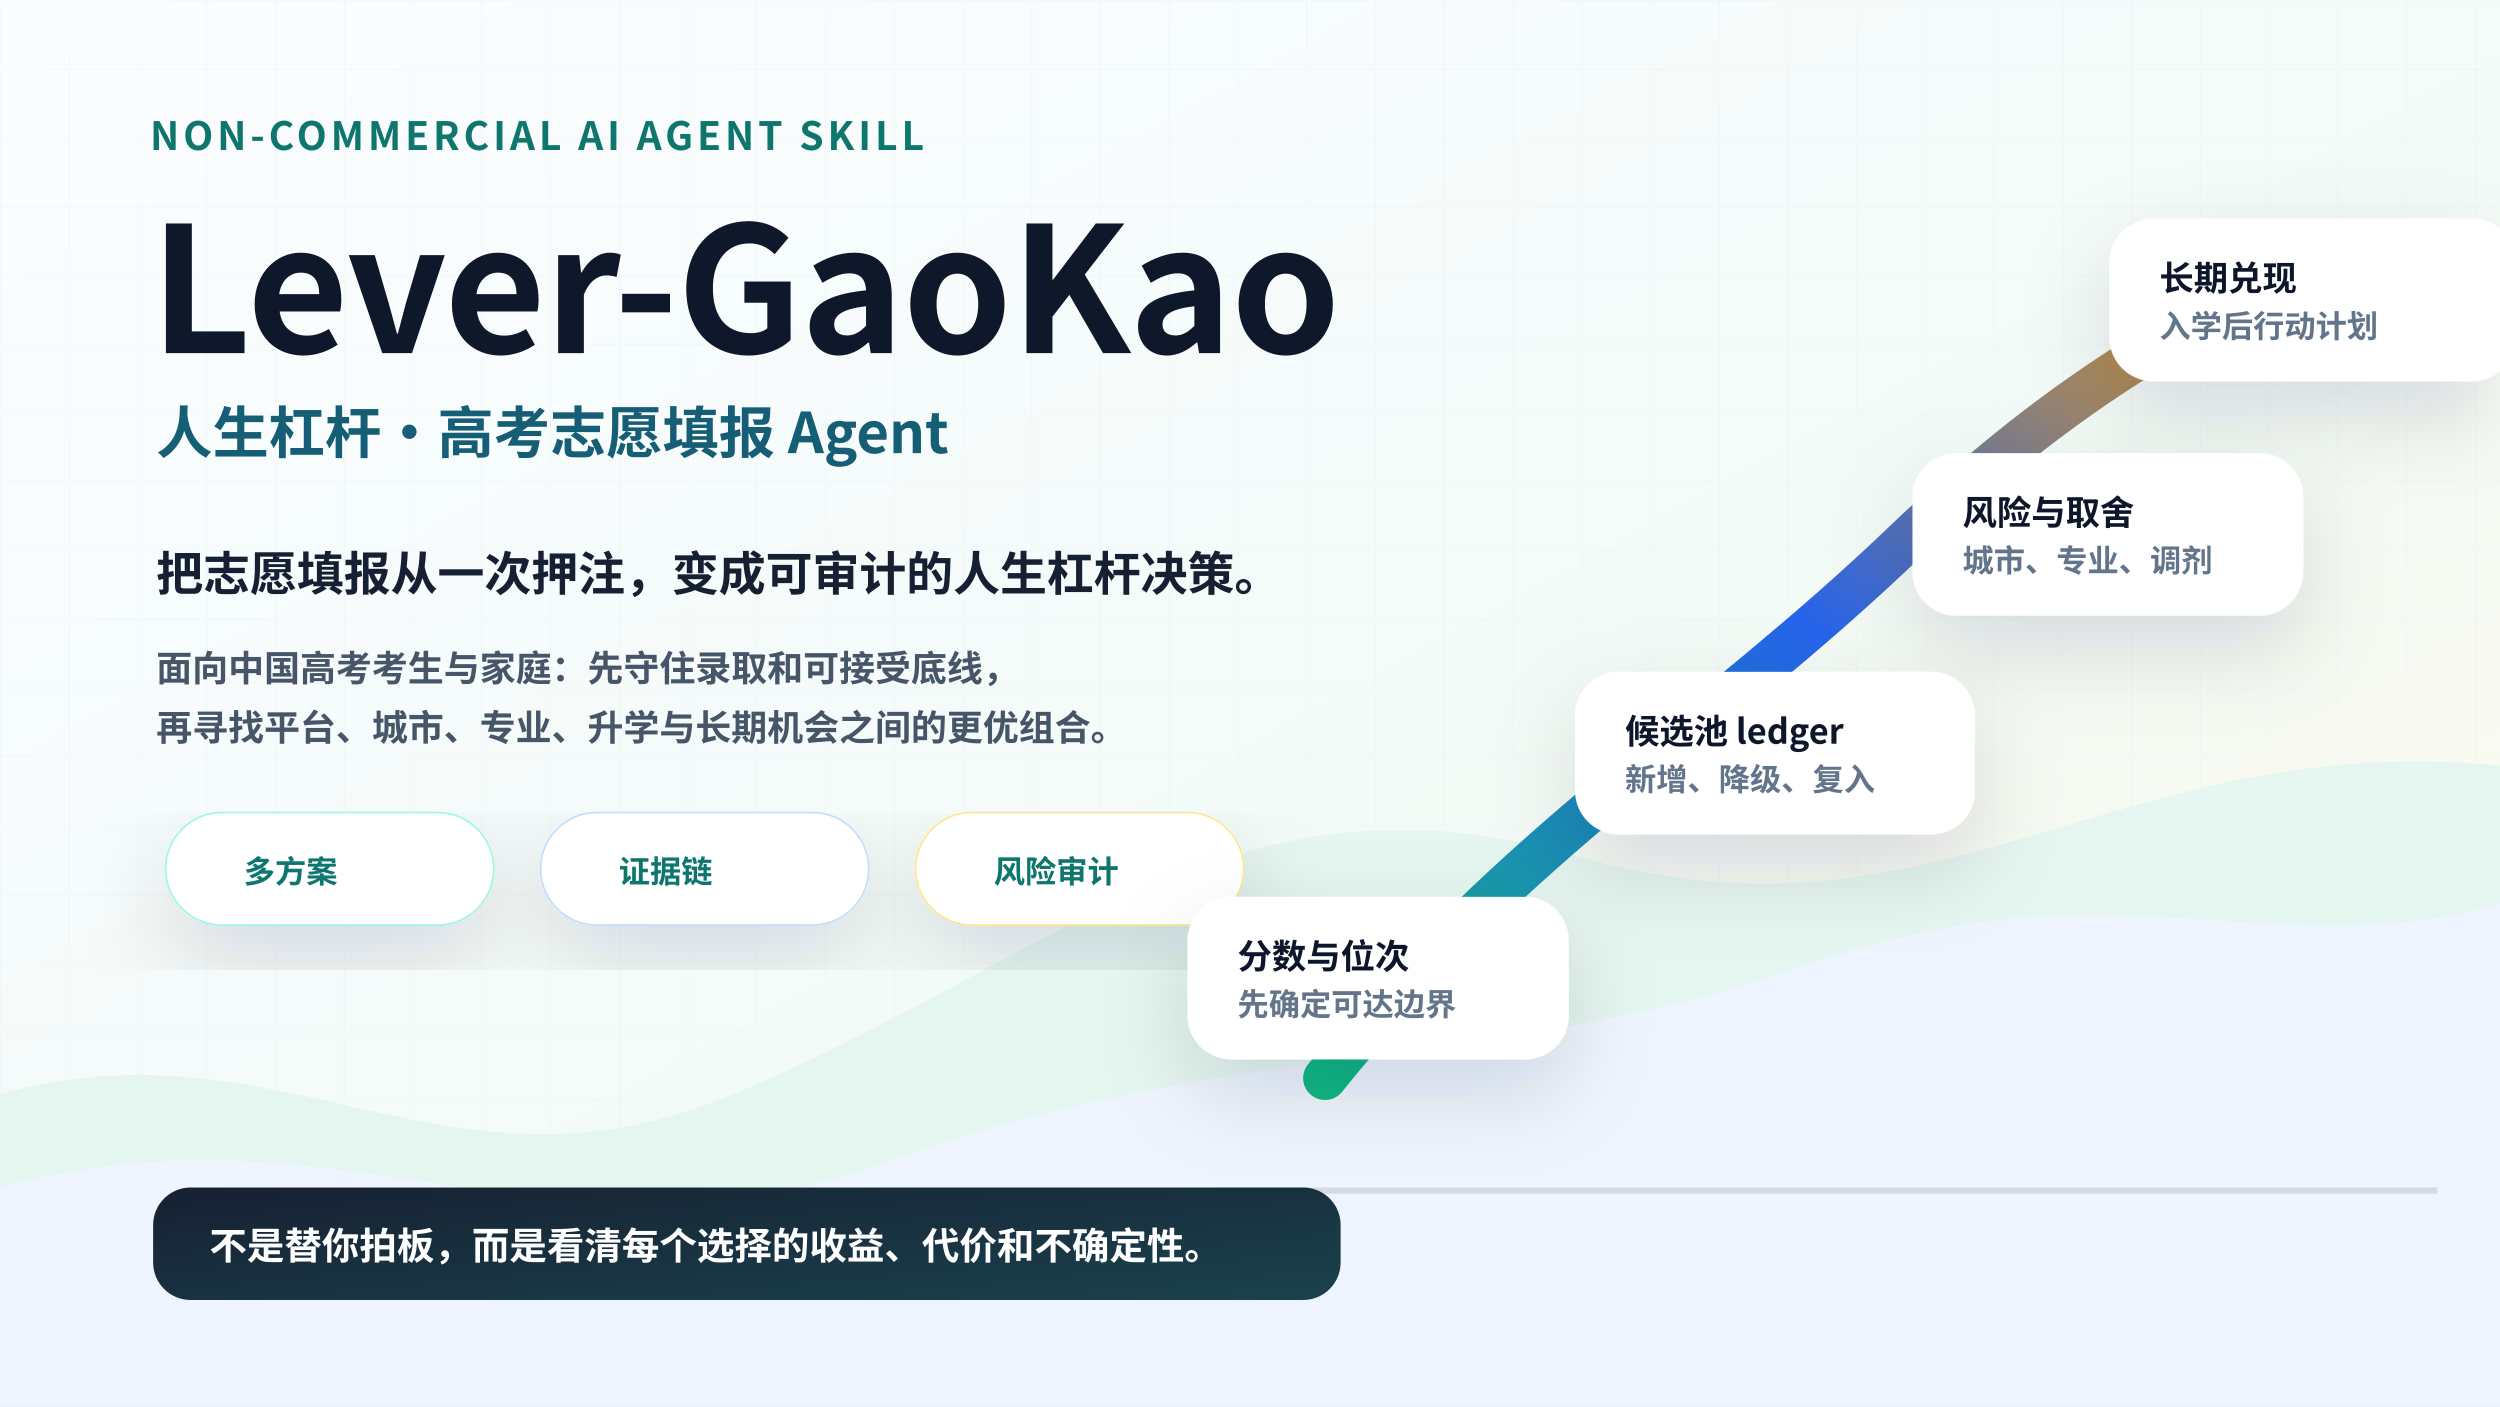
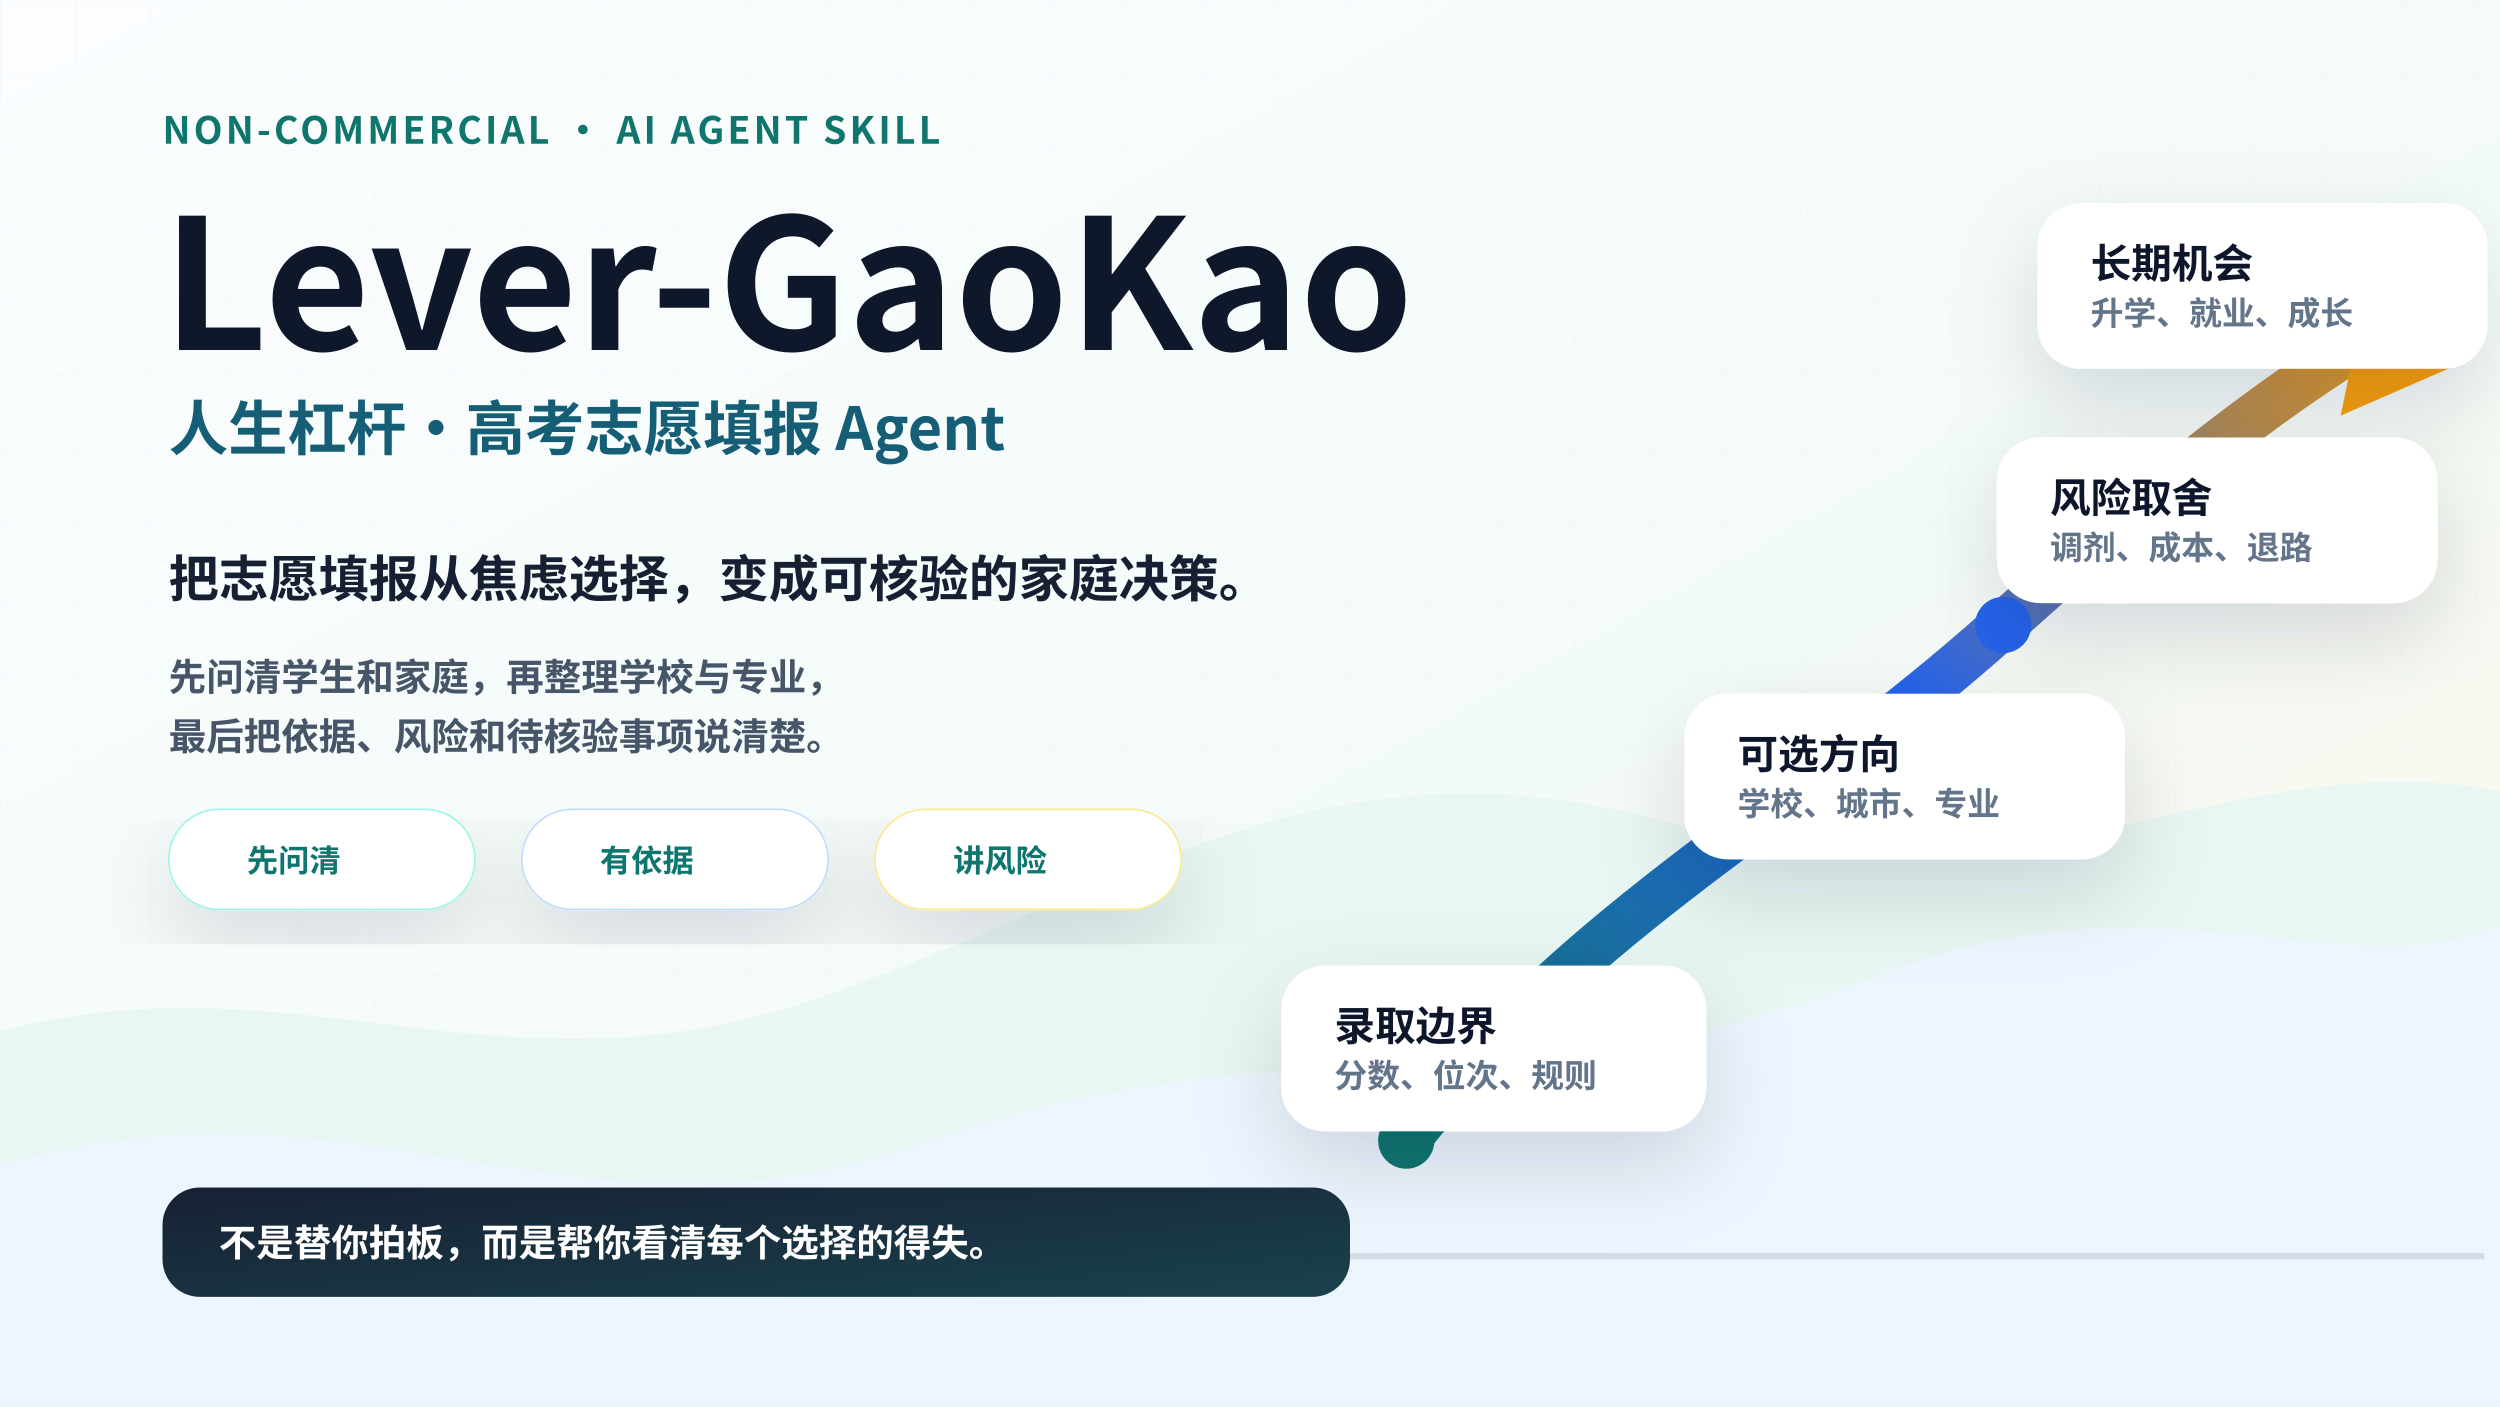
- <svg xmlns="http://www.w3.org/2000/svg" width="1600" height="900" viewBox="0 0 1600 900" role="img" aria-label="Lever-GaoKao 路演封面：人生杠杆・高考志愿填报 Agent">
+ <svg xmlns="http://www.w3.org/2000/svg" width="1600" height="900" viewBox="0 0 1600 900" role="img" aria-label="Lever-GaoKao 封面：人生杠杆・高考志愿填报 Agent">
  <defs>
-     <linearGradient id="paper" x1="0" y1="0" x2="1" y2="1">
-       <stop offset="0" stop-color="#fbfcff" />
-       <stop offset="0.55" stop-color="#f3fbf8" />
-       <stop offset="1" stop-color="#fff8e8" />
+     <linearGradient id="bg" x1="0" y1="0" x2="1" y2="1">
+       <stop offset="0" stop-color="#fbfdff" />
+       <stop offset="0.58" stop-color="#f3fbf8" />
+       <stop offset="1" stop-color="#fff7e6" />
    </linearGradient>
-     <linearGradient id="ink" x1="0" y1="0" x2="1" y2="1">
+     <linearGradient id="route" x1="0" y1="1" x2="1" y2="0">
+       <stop offset="0" stop-color="#0f766e" />
+       <stop offset="0.52" stop-color="#2563eb" />
+       <stop offset="1" stop-color="#f59e0b" />
+     </linearGradient>
+     <linearGradient id="navy" x1="0" y1="0" x2="1" y2="1">
      <stop offset="0" stop-color="#0f172a" />
      <stop offset="1" stop-color="#123b46" />
    </linearGradient>
-     <linearGradient id="rise" x1="0" y1="1" x2="1" y2="0">
-       <stop offset="0" stop-color="#10b981" />
-       <stop offset="0.52" stop-color="#2563eb" />
-       <stop offset="1" stop-color="#f59e0b" />
-     </linearGradient>
-     <filter id="softShadow" x="-20%" y="-30%" width="140%" height="170%">
-       <feDropShadow dx="0" dy="22" stdDeviation="28" flood-color="#0f172a" flood-opacity="0.13" />
+     <filter id="shadow" x="-20%" y="-25%" width="140%" height="160%">
+       <feDropShadow dx="0" dy="22" stdDeviation="28" flood-color="#0f172a" flood-opacity="0.14" />
    </filter>
-     <pattern id="grid" width="44" height="44" patternUnits="userSpaceOnUse">
-       <path d="M44 0H0V44" fill="none" stroke="#d8e4ee" stroke-width="1" opacity=".45" />
+     <pattern id="grid" width="48" height="48" patternUnits="userSpaceOnUse">
+       <path d="M48 0H0V48" fill="none" stroke="#dbe7ef" stroke-width="1" opacity="0.45" />
    </pattern>
    <style>
      .font{font-family:-apple-system,BlinkMacSystemFont,"PingFang SC","Noto Sans CJK SC","Microsoft YaHei",Arial,sans-serif}
-       .eyebrow{font-size:25px;font-weight:750;letter-spacing:2.5px;fill:#0f766e}
-       .title{font-size:112px;font-weight:850;letter-spacing:-1px;fill:#0f172a}
-       .subtitle{font-size:36px;font-weight:760;fill:#155e75}
-       .claim{font-size:30px;font-weight:760;fill:#172033}
-       .body{font-size:23px;font-weight:560;line-height:1.5;fill:#475569}
-       .small{font-size:20px;font-weight:650;fill:#64748b}
-       .label{font-size:22px;font-weight:800;fill:#0f172a}
-       .tag{font-size:20px;font-weight:760;fill:#0f766e}
+       .eyebrow{font-size:24px;font-weight:760;letter-spacing:2px;fill:#0f766e}
+       .title{font-size:116px;font-weight:860;fill:#0f172a}
+       .subtitle{font-size:38px;font-weight:780;fill:#155e75}
+       .lead{font-size:32px;font-weight:760;fill:#172033}
+       .body{font-size:24px;font-weight:560;fill:#475569}
+       .small{font-size:20px;font-weight:680;fill:#64748b}
+       .cardTitle{font-size:26px;font-weight:830;fill:#0f172a}
+       .cardText{font-size:21px;font-weight:620;fill:#64748b}
+       .pill{font-size:20px;font-weight:760;fill:#0f766e}
    </style>
  </defs>
-   <rect width="1600" height="900" fill="url(#paper)" />
-   <rect width="1600" height="900" fill="url(#grid)" opacity=".55" />
-   <path d="M0 700 C185 650 285 778 470 700 C680 612 790 485 1010 548 C1240 615 1355 466 1600 490 L1600 900 L0 900Z" fill="#e5f5f0" />
-   <path d="M0 760 C220 700 350 820 560 746 C800 660 950 690 1165 615 C1350 550 1460 620 1600 578 L1600 900 L0 900Z" fill="#eef5ff" opacity=".95" />
-   <g transform="translate(96 96)">
-     <text class="font eyebrow" x="0" y="0">NON-COMMERCIAL AI AGENT SKILL</text>
-     <text class="font title" x="0" y="130">Lever-GaoKao</text>
-     <text class="font subtitle" x="4" y="194">人生杠杆・高考志愿填报 Agent</text>
-     <text class="font claim" x="4" y="282">把志愿填报从一次押注，变成可审计的人生杠杆决策。</text>
-     <text class="font body" x="4" y="340">面向中国高考考生与家庭：先守住录取和可接受底线，</text>
-     <text class="font body" x="4" y="378">再寻找平台、城市、专业、升学与长期机会之间的更优组合。</text>
+   <rect width="1600" height="900" fill="url(#bg)" />
+   <rect width="1600" height="900" fill="url(#grid)" opacity="0.55" />
+   <path d="M0 660 C190 610 320 708 520 640 C720 572 850 460 1080 530 C1288 594 1420 474 1600 506 L1600 900 L0 900Z" fill="#e8f7f3" />
+   <path d="M0 746 C230 678 370 812 596 730 C820 650 980 714 1198 626 C1378 552 1500 636 1600 592 L1600 900 L0 900Z" fill="#edf5ff" opacity="0.95" />
+   <g transform="translate(104 92)">
+     <text class="font eyebrow" x="0" y="0">NON-COMMERCIAL · AI AGENT SKILL</text>
+     <text class="font title" x="0" y="132">Lever-GaoKao</text>
+     <text class="font subtitle" x="4" y="196">人生杠杆・高考志愿填报 Agent</text>
+     <text class="font lead" x="4" y="290">把志愿填报从焦虑选择，变成可核验的家庭决策。</text>
+     <text class="font body" x="4" y="350">先问清学生和家庭，再整理学校与专业，</text>
+     <text class="font body" x="4" y="388">最后把依据、风险和待核验事项说清楚。</text>
  </g>
-   <g transform="translate(106 520)" filter="url(#softShadow)">
-     <rect width="210" height="72" rx="36" fill="#ffffff" stroke="#99f6e4" />
-     <text class="font tag" x="50" y="45">多方案</text>
-     <rect x="240" width="210" height="72" rx="36" fill="#ffffff" stroke="#bfdbfe" />
-     <text class="font tag" x="290" y="45" fill="#1d4ed8">证据链</text>
-     <rect x="480" width="210" height="72" rx="36" fill="#ffffff" stroke="#fde68a" />
-     <text class="font tag" x="530" y="45" fill="#b45309">风险审计</text>
+   <g transform="translate(108 518)" filter="url(#shadow)">
+     <rect width="196" height="64" rx="32" fill="#ffffff" stroke="#99f6e4" />
+     <text class="font pill" x="50" y="40">先问清</text>
+     <rect x="226" width="196" height="64" rx="32" fill="#ffffff" stroke="#bfdbfe" />
+     <text class="font pill" x="276" y="40" fill="#1d4ed8">有依据</text>
+     <rect x="452" width="196" height="64" rx="32" fill="#ffffff" stroke="#fde68a" />
+     <text class="font pill" x="502" y="40" fill="#b45309">讲风险</text>
  </g>
-   <g transform="translate(760 130)">
-     <path d="M88 560 C210 408 334 337 460 216 C548 132 626 82 724 38" fill="none" stroke="url(#rise)" stroke-width="28" stroke-linecap="round" />
-     <path d="M704 30 l-24 76 l76 -23Z" fill="#f59e0b" />
-     <path d="M20 632 H800" stroke="#0f172a" stroke-width="4" opacity=".12" />
-     <g filter="url(#softShadow)">
-       <g transform="translate(0 444)">
-         <rect width="244" height="104" rx="28" fill="#ffffff" />
-         <text class="font label" x="32" y="46">分数与位次</text>
-         <text class="font small" x="32" y="76">先确定可达边界</text>
+   <g transform="translate(820 130)">
+     <path d="M80 600 C198 452 326 392 462 270 C562 180 642 116 724 70" fill="none" stroke="url(#route)" stroke-width="30" stroke-linecap="round" />
+     <circle cx="80" cy="600" r="18" fill="#0f766e" />
+     <circle cx="462" cy="270" r="18" fill="#2563eb" />
+     <path d="M696 50 l-18 86 l78 -34Z" fill="#f59e0b" />
+     <path d="M12 674 H770" stroke="#0f172a" stroke-width="4" opacity="0.12" />
+     <g filter="url(#shadow)">
+       <g transform="translate(0 488)">
+         <rect width="272" height="106" rx="28" fill="#ffffff" />
+         <text class="font cardTitle" x="34" y="48">录取边界</text>
+         <text class="font cardText" x="34" y="78">分数、位次、规则</text>
      </g>
-       <g transform="translate(248 300)">
-         <rect width="256" height="104" rx="28" fill="#ffffff" />
-         <text class="font label" x="32" y="46">候选池 ledger</text>
-         <text class="font small" x="32" y="76">新增、降级、复入</text>
+       <g transform="translate(258 314)">
+         <rect width="282" height="106" rx="28" fill="#ffffff" />
+         <text class="font cardTitle" x="34" y="48">可选方向</text>
+         <text class="font cardText" x="34" y="78">学校、城市、专业</text>
      </g>
-       <g transform="translate(464 160)">
-         <rect width="250" height="104" rx="28" fill="#ffffff" />
-         <text class="font label" x="32" y="46">风险与取舍</text>
-         <text class="font small" x="32" y="76">城市、专业、调剂</text>
+       <g transform="translate(458 150)">
+         <rect width="282" height="106" rx="28" fill="#ffffff" />
+         <text class="font cardTitle" x="34" y="48">风险取舍</text>
+         <text class="font cardText" x="34" y="78">调剂、成本、退路</text>
      </g>
-       <g transform="translate(590 10)">
-         <rect width="260" height="104" rx="28" fill="#ffffff" />
-         <text class="font label" x="32" y="46">长期兑现</text>
-         <text class="font small" x="32" y="76">入学后行动计划</text>
+       <g transform="translate(484 0)">
+         <rect width="288" height="106" rx="28" fill="#ffffff" />
+         <text class="font cardTitle" x="34" y="48">长期机会</text>
+         <text class="font cardText" x="34" y="78">升学、就业、成长</text>
      </g>
    </g>
  </g>
-   <g transform="translate(98 760)">
-     <rect width="760" height="72" rx="24" fill="url(#ink)" opacity=".96" />
-     <text class="font" x="36" y="46" font-size="24" font-weight="760" fill="#ffffff">不是替你拍板，而是看清每个选择的收益、代价和不确定性。</text>
+   <g transform="translate(104 760)">
+     <rect width="760" height="70" rx="24" fill="url(#navy)" opacity="0.96" />
+     <text class="font" x="36" y="44" font-size="24" font-weight="760" fill="#ffffff">不是替你拍板，而是帮你看清每个选择的得失。</text>
  </g>
</svg>
